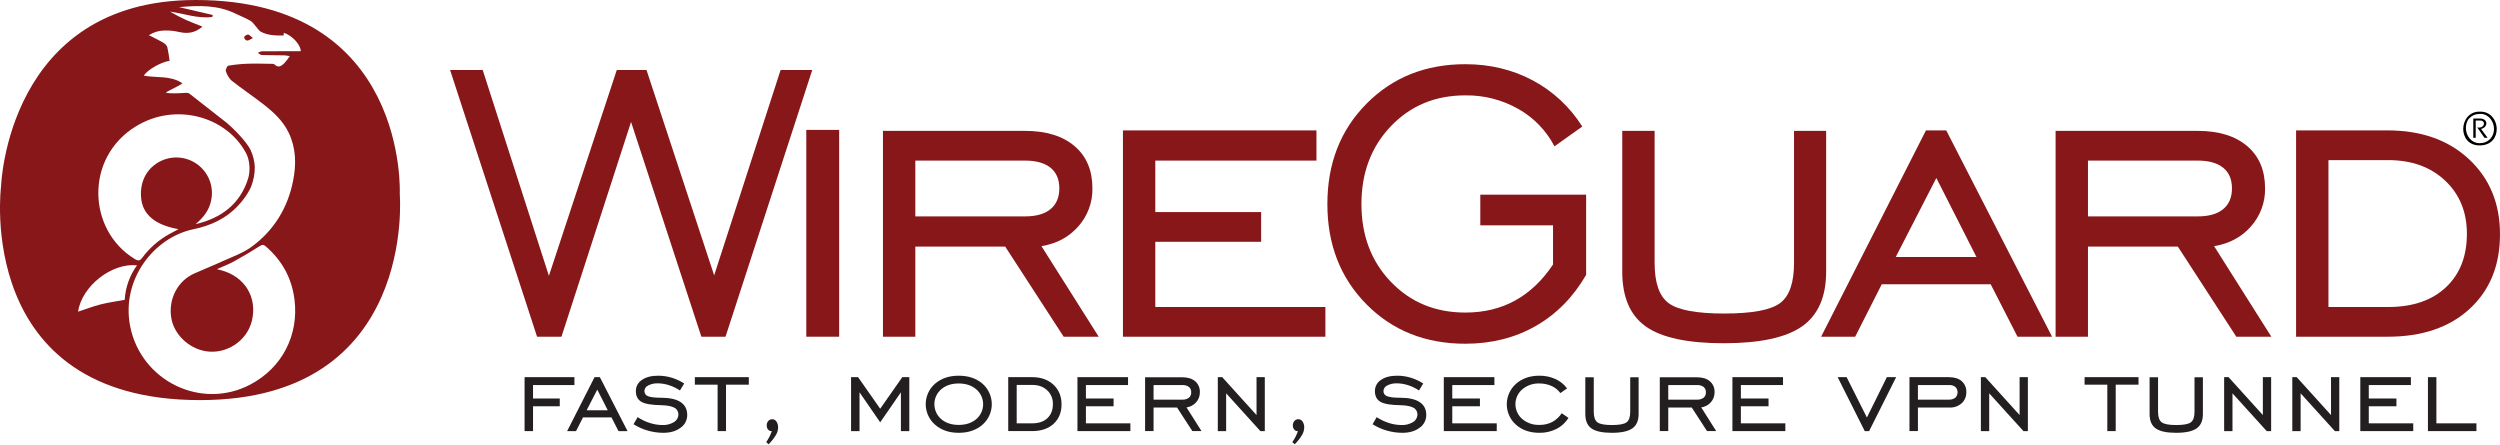
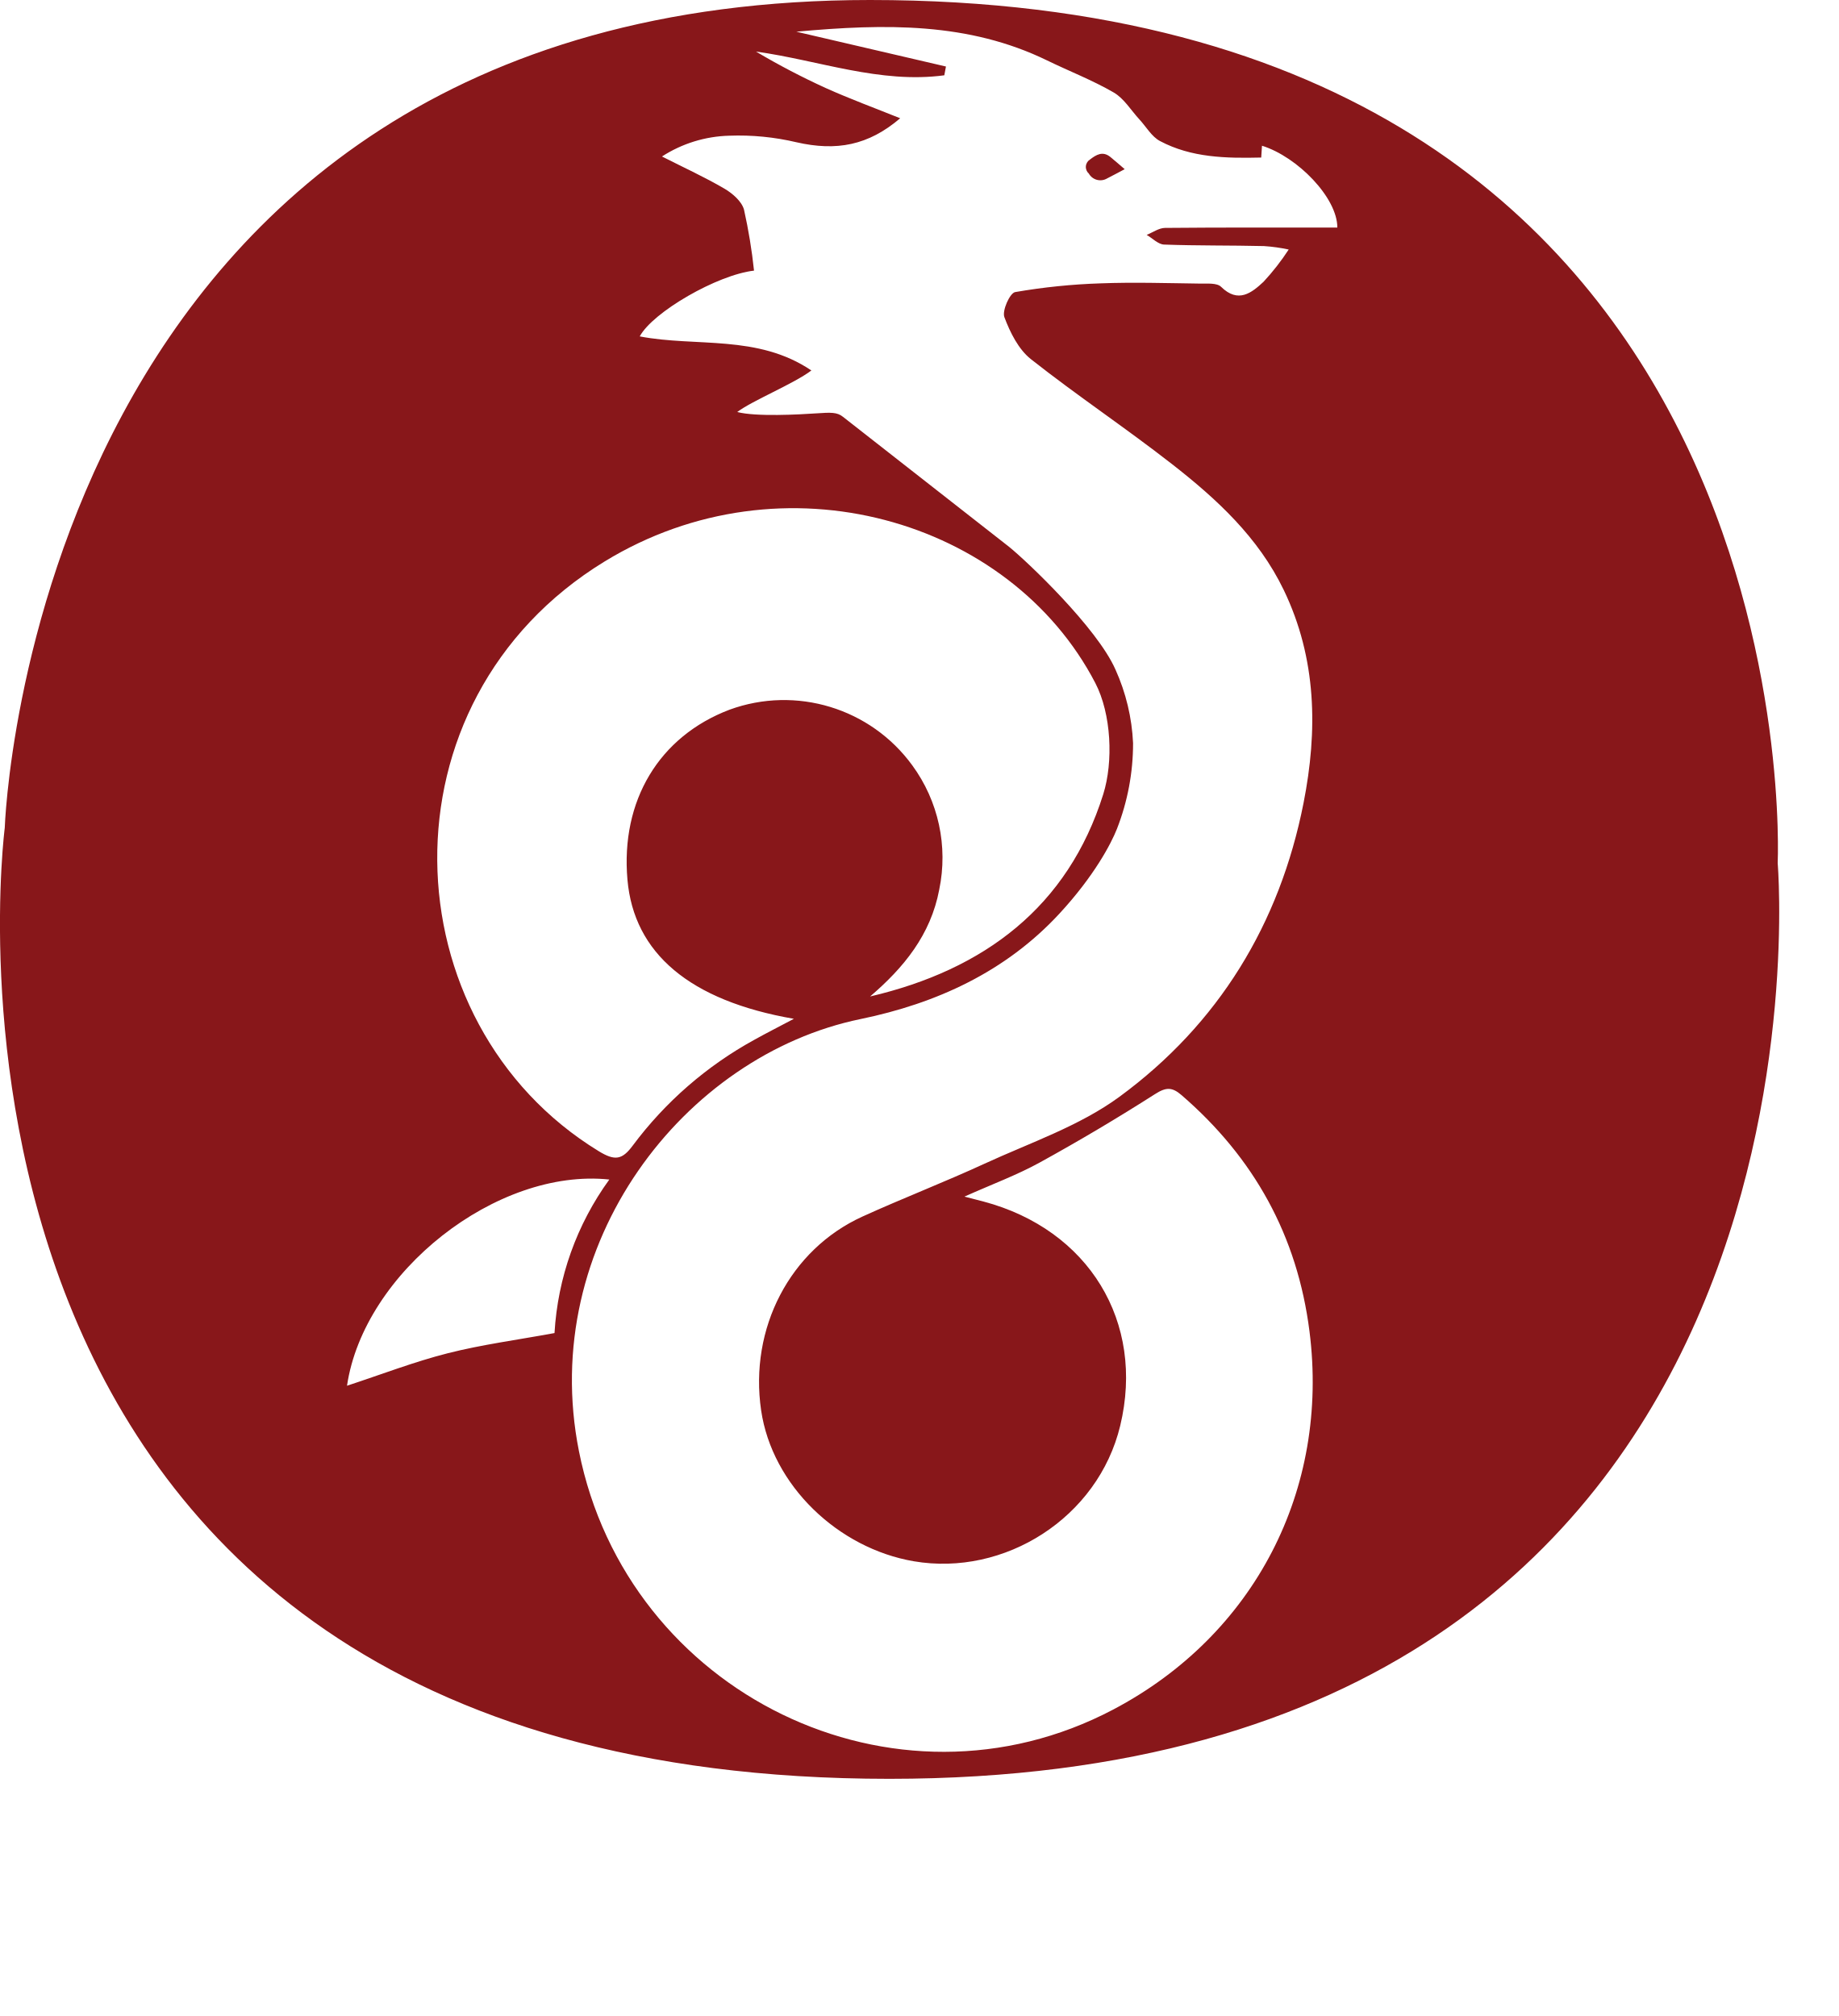
- <svg xmlns="http://www.w3.org/2000/svg" version="1.1" viewBox="0 0 1874.5 333.14">
+ <svg xmlns="http://www.w3.org/2000/svg" viewBox="0 0 310 340">
  <defs>
-     <style>.a{fill:#88171a;}.b{fill:#231f20;}</style>
+     <style>.a{fill:#88171a;}</style>
  </defs>
-   <path class="a" transform="translate(-1.5394)" d="m404.23 252.47-65.215-199.99h24.456l49.636 154.34 50.904-154.34h22.282l50.723 153.98 49.817-153.98h23.731l-65.034 199.99h-18.115l-52.715-161.04-52.172 161.04h-18.296z" />
-   <path class="a" transform="translate(-1.5394)" d="m606.1 252.47v-155.07h24.637v155.07h-24.637z" />
-   <path class="a" transform="translate(-1.5394)" d="m687.85 184.9v67.57h-24.274v-154.34h106.52q23.73 0 37.136 11.413 13.404 11.413 13.405 31.702a41.774 41.774 0 0 1-10.598 28.531q-10.597 12.05-27.625 14.764l42.933 67.932h-26.267l-43.839-67.57h-67.389zm0-22.644h82.243q12.5 0 19.112-5.435 6.61-5.435 6.612-15.579 0-10.143-6.612-15.488-6.615-5.342-19.112-5.344h-82.243v41.846z" />
-   <path class="a" transform="translate(-1.5394)" d="m843.52 252.47v-154.7h145.1v22.644h-120.83v38.585h79.345v22.282h-79.345v48.911h127.53v22.282h-151.81z" />
-   <path class="a" transform="translate(-1.5394)" d="m1166 198.31v-29.347h-54.527v-23.006h79.345v60.143q-14.495 24.999-37.77 38.313-23.28 13.315-52.806 13.315-44.929 0-74.182-29.619-29.257-29.618-29.256-75.087 0-45.65 29.347-75.269 29.347-29.618 74.091-29.618 27.716 0 50.542 12.137a98.119 98.119 0 0 1 37.136 34.6l-20.833 14.854a68.382 68.382 0 0 0-27.173-28.079 78.549 78.549 0 0 0-39.672-10.145q-33.694 0-55.795 23.097-22.104 23.096-22.101 58.421 0 35.325 22.101 58.331 22.099 23.008 55.795 23.006 21.012 0 37.408-9.058 16.393-9.056 28.351-26.992z" />
-   <path class="a" transform="translate(-1.5394)" d="m1217.9 98.133h24.274v99.09q0 22.282 10.507 30.071 10.504 7.791 41.665 7.79 31.338 0 41.846-7.79 10.504-7.786 10.507-30.071v-99.09h24.093v105.43q0 28.442-18.025 41.122-18.027 12.677-58.784 12.681-40.581 0-58.331-12.5-17.756-12.5-17.753-41.303v-105.43z" />
-   <path class="a" transform="translate(-1.5394)" d="m1367 252.47 78.62-154.7h15.217l79.345 154.7h-25.905l-20.108-39.31h-81.7l-19.927 39.31h-25.542zm55.976-59.78h60.505l-30.071-59.237z" />
-   <path class="a" transform="translate(-1.5394)" d="m1567.1 184.9v67.57h-24.274v-154.34h106.52q23.73 0 37.136 11.413 13.404 11.413 13.405 31.702a41.774 41.774 0 0 1-10.598 28.531q-10.597 12.05-27.625 14.764l42.933 67.932h-26.267l-43.839-67.57h-67.389zm0-22.644h82.243q12.5 0 19.112-5.435 6.61-5.435 6.612-15.579 0-10.143-6.612-15.488-6.615-5.342-19.112-5.344h-82.243v41.846z" />
-   <path class="a" transform="translate(-1.5394)" d="m1791.8 97.771q37.86 0 61.048 21.647 23.186 21.65 23.188 56.248 0 34.964-22.735 55.886-22.736 20.922-61.501 20.923h-68.657v-154.7h68.657zm0.362 22.282h-44.745v110.14h44.745q27.534 0 43.295-14.764 15.76-14.762 15.76-40.125 0-24.456-16.304-39.854-16.304-15.395-42.752-15.398z" />
-   <path class="b" transform="translate(-1.5394)" d="m401.21 304.63v18.614h-6.347v-40.448h37.37v5.92h-31.023v10.088h20.035v5.826h-20.035z" />
-   <path class="b" transform="translate(-1.5394)" d="m426.78 323.24 20.556-40.448h3.978l20.745 40.448h-6.773l-5.257-10.278h-21.361l-5.21 10.278h-6.678zm14.635-15.63h15.819l-7.862-15.488z" />
-   <path class="b" transform="translate(-1.5394)" d="m476.56 318.08 3.079-5.305a35.512 35.512 0 0 0 9.094 4.357 31.144 31.144 0 0 0 9.425 1.563 15.505 15.505 0 0 0 8.715-2.202 6.583 6.583 0 0 0 3.315-5.66 5.506 5.506 0 0 0-3.031-5.139q-3.031-1.681-9.567-1.871-11.036-0.142-15.156-2.558-4.121-2.416-4.121-8.004a9.785 9.785 0 0 1 4.523-8.383q4.523-3.173 12.149-3.173a35.061 35.061 0 0 1 10.112 1.468 37.803 37.803 0 0 1 9.449 4.357l-3.173 5.257a31.907 31.907 0 0 0-8.146-3.955 27.298 27.298 0 0 0-8.336-1.397 14.736 14.736 0 0 0-7.389 1.61 4.784 4.784 0 0 0-2.794 4.215 3.938 3.938 0 0 0 2.818 3.836q2.817 1.137 9.78 1.137 9.662 0 14.588 3.268 4.926 3.268 4.926 9.71a11.509 11.509 0 0 1-4.997 9.52q-4.997 3.789-12.954 3.789a41.784 41.784 0 0 1-11.675-1.681 40.763 40.763 0 0 1-10.633-4.76z" />
-   <path class="b" transform="translate(-1.5394)" d="m539.6 323.24v-34.812h-17.051v-5.636h40.448v5.636h-17.098v34.812h-6.299z" />
-   <path class="b" transform="translate(-1.5394)" d="m576.06 331.48a38.394 38.394 0 0 0 2.463-4.121 27.126 27.126 0 0 0 1.705-4.121h-0.379a3.004 3.004 0 0 1-2.439-1.208 4.718 4.718 0 0 1-0.971-3.055 4.83 4.83 0 0 1 1.16-3.339 3.738 3.738 0 0 1 2.913-1.303 3.786 3.786 0 0 1 3.221 1.728 7.9 7.9 0 0 1 1.231 4.665 11.548 11.548 0 0 1-1.8 5.707 34.646 34.646 0 0 1-5.352 6.702z" />
-   <path class="b" transform="translate(-1.5394)" d="m639.67 323.24v-40.448h5.257l16.577 23.682 16.577-23.682h5.257v40.448h-6.299v-29.081l-15.535 22.498-15.488-22.498v29.081h-6.347z" />
-   <path class="b" transform="translate(-1.5394)" d="m720.37 324.52q-10.799 0-17.761-6.11a20.39 20.39 0 0 1-0.024-30.668q6.938-6.038 17.785-6.039 10.941 0 17.88 6.015a20.442 20.442 0 0 1-0.024 30.715q-6.962 6.087-17.856 6.086zm0-5.92q8.099 0 13.214-4.381a14.671 14.671 0 0 0-0.024-22.285q-5.139-4.405-13.19-4.405-8.052 0-13.144 4.381a14.764 14.764 0 0 0 0 22.309q5.091 4.381 13.144 4.381z" />
-   <path class="b" transform="translate(-1.5394)" d="m775.46 282.79q9.899 0 15.961 5.66 6.062 5.66 6.062 14.706 0 9.141-5.944 14.611-5.945 5.471-16.08 5.471h-17.951v-40.448h17.951zm0.095 5.826h-11.699v28.797h11.699q7.199 0 11.32-3.86 4.121-3.86 4.121-10.491a13.686 13.686 0 0 0-4.263-10.42q-4.263-4.025-11.178-4.026z" />
-   <path class="b" transform="translate(-1.5394)" d="m809.41 323.24v-40.448h37.938v5.92h-31.591v10.088h20.745v5.826h-20.745v12.788h33.344v5.826h-39.69z" />
-   <path class="b" transform="translate(-1.5394)" d="m866.48 305.57v17.666h-6.347v-40.354h27.85q6.204 0 9.71 2.984a10.301 10.301 0 0 1 3.505 8.289 10.926 10.926 0 0 1-2.771 7.46 11.756 11.756 0 0 1-7.223 3.86l11.225 17.761h-6.868l-11.462-17.666h-17.619zm0-5.92h21.503a7.693 7.693 0 0 0 4.997-1.421 4.972 4.972 0 0 0 1.729-4.073 4.905 4.905 0 0 0-1.729-4.05 7.79 7.79 0 0 0-4.997-1.397h-21.503v10.941z" />
-   <path class="b" transform="translate(-1.5394)" d="m914.65 323.24v-40.448h3.315l25.718 28.418v-28.418h6.205v40.448h-3.315l-25.671-28.323v28.323h-6.252z" />
-   <path class="b" transform="translate(-1.5394)" d="m970.54 331.48a38.394 38.394 0 0 0 2.463-4.121 27.126 27.126 0 0 0 1.705-4.121h-0.379a3.004 3.004 0 0 1-2.439-1.208 4.718 4.718 0 0 1-0.971-3.055 4.83 4.83 0 0 1 1.16-3.339 3.738 3.738 0 0 1 2.913-1.303 3.786 3.786 0 0 1 3.221 1.728 7.9 7.9 0 0 1 1.231 4.665 11.548 11.548 0 0 1-1.8 5.707 34.646 34.646 0 0 1-5.352 6.702z" />
-   <path class="b" transform="translate(-1.5394)" d="m1030.7 318.08 3.079-5.305a35.512 35.512 0 0 0 9.094 4.357 31.144 31.144 0 0 0 9.425 1.563 15.505 15.505 0 0 0 8.715-2.202 6.583 6.583 0 0 0 3.315-5.66 5.506 5.506 0 0 0-3.031-5.139q-3.031-1.681-9.567-1.871-11.036-0.142-15.156-2.558-4.121-2.416-4.121-8.004a9.785 9.785 0 0 1 4.523-8.383q4.523-3.173 12.149-3.173a35.061 35.061 0 0 1 10.112 1.468 37.803 37.803 0 0 1 9.449 4.357l-3.173 5.257a31.907 31.907 0 0 0-8.146-3.955 27.298 27.298 0 0 0-8.336-1.397 14.736 14.736 0 0 0-7.389 1.61 4.784 4.784 0 0 0-2.794 4.215 3.938 3.938 0 0 0 2.818 3.836q2.817 1.137 9.78 1.137 9.662 0 14.588 3.268 4.926 3.268 4.926 9.71a11.509 11.509 0 0 1-4.997 9.52q-4.997 3.789-12.954 3.789a41.784 41.784 0 0 1-11.675-1.681 40.763 40.763 0 0 1-10.633-4.76z" />
-   <path class="b" transform="translate(-1.5394)" d="m1084.1 323.24v-40.448h37.938v5.92h-31.591v10.088h20.745v5.826h-20.745v12.788h33.344v5.826h-39.69z" />
-   <path class="b" transform="translate(-1.5394)" d="m1177.6 313.34a22.946 22.946 0 0 1-9.07 8.312 27.68 27.68 0 0 1-12.765 2.866q-10.657 0-17.548-6.039a20.531 20.531 0 0 1 0-30.691q6.891-6.086 17.548-6.086a28.416 28.416 0 0 1 12.03 2.487 21.89 21.89 0 0 1 8.715 7.033l-5.021 3.505a16.432 16.432 0 0 0-6.607-5.328 21.699 21.699 0 0 0-9.117-1.871 18.888 18.888 0 0 0-12.859 4.429 14.637 14.637 0 0 0 0.024 22.213 18.906 18.906 0 0 0 12.835 4.429 20.434 20.434 0 0 0 9.52-2.131 20.208 20.208 0 0 0 7.247-6.631z" />
-   <path class="b" transform="translate(-1.5394)" d="m1190.2 282.89h6.347v25.908q0 5.826 2.747 7.862 2.747 2.037 10.894 2.037 8.194 0 10.941-2.037 2.747-2.036 2.747-7.862v-25.908h6.299v27.565q0 7.436-4.712 10.751-4.714 3.315-15.37 3.315-10.61 0-15.251-3.268-4.642-3.268-4.642-10.799v-27.565z" />
-   <path class="b" transform="translate(-1.5394)" d="m1252.4 305.57v17.666h-6.347v-40.354h27.85q6.204 0 9.71 2.984a10.301 10.301 0 0 1 3.505 8.289 10.926 10.926 0 0 1-2.771 7.46 11.756 11.756 0 0 1-7.223 3.86l11.225 17.761h-6.868l-11.462-17.666h-17.619zm0-5.92h21.503a7.693 7.693 0 0 0 4.997-1.421 4.972 4.972 0 0 0 1.729-4.073 4.905 4.905 0 0 0-1.729-4.05 7.79 7.79 0 0 0-4.997-1.397h-21.503v10.941z" />
-   <path class="b" transform="translate(-1.5394)" d="m1300.5 323.24v-40.448h37.938v5.92h-31.591v10.088h20.745v5.826h-20.745v12.788h33.344v5.826h-39.69z" />
-   <path class="b" transform="translate(-1.5394)" d="m1403 323.24h-3.268l-20.319-40.448h6.726l15.204 30.265 14.967-30.265h6.962z" />
-   <path class="b" transform="translate(-1.5394)" d="m1439.6 305.57v17.666h-6.347v-40.448h29.413q6.252 0 9.733 2.96a10.32 10.32 0 0 1 3.481 8.312 10.819 10.819 0 0 1-3.458 8.289 12.805 12.805 0 0 1-9.094 3.221h-23.729zm0-5.92h23.066a7.61 7.61 0 0 0 4.949-1.421 5.689 5.689 0 0 0 0.071-8.099 7.072 7.072 0 0 0-4.736-1.421h-23.35v10.941z" />
-   <path class="b" transform="translate(-1.5394)" d="m1486.8 323.24v-40.448h3.315l25.718 28.418v-28.418h6.205v40.448h-3.315l-25.671-28.323v28.323h-6.252z" />
-   <path class="b" transform="translate(-1.5394)" d="m1581.6 323.24v-34.812h-17.051v-5.636h40.448v5.636h-17.098v34.812h-6.299z" />
-   <path class="b" transform="translate(-1.5394)" d="m1613.3 282.89h6.347v25.908q0 5.826 2.747 7.862 2.747 2.037 10.894 2.037 8.194 0 10.941-2.037 2.747-2.036 2.747-7.862v-25.908h6.299v27.565q0 7.436-4.712 10.751-4.714 3.315-15.37 3.315-10.61 0-15.251-3.268-4.642-3.268-4.642-10.799v-27.565z" />
-   <path class="b" transform="translate(-1.5394)" d="m1669.2 323.24v-40.448h3.315l25.718 28.418v-28.418h6.205v40.448h-3.315l-25.671-28.323v28.323h-6.252z" />
-   <path class="b" transform="translate(-1.5394)" d="m1720.3 323.24v-40.448h3.315l25.718 28.418v-28.418h6.205v40.448h-3.315l-25.671-28.323v28.323h-6.252z" />
-   <path class="b" transform="translate(-1.5394)" d="m1771.3 323.24v-40.448h37.938v5.92h-31.591v10.088h20.745v5.826h-20.745v12.788h33.344v5.826h-39.69z" />
-   <path class="b" transform="translate(-1.5394)" d="m1822 323.24v-40.448h6.347v34.623h30.028v5.826h-36.375z" />
  <path class="a" transform="translate(-1.5394)" d="m301.28 145.56s6.94-145.56-153.04-145.56c-141.48 0-145.9 139.63-145.9 139.63s-20.811 160.37 149.16 160.37c163.02 0 149.78-154.44 149.78-154.44zm-197.8-50.863c30.017-18.364 68.366-7.14 82.735 20.476 2.723 5.234 3.069 13.291 1.345 18.782-5.955 18.956-20.014 29.587-39.312 34.103 5.689-4.871 10.218-10.394 11.659-18.025a26.402 26.402 0 0 0-4.543-20.956 26.76 26.76 0 0 0-30.811-9.389c-11.881 4.511-18.389 15.354-17.216 28.683 1.09 12.381 10.484 20.405 28.061 23.453-2.627 1.39-4.65 2.414-6.63 3.517a63.918 63.918 0 0 0-20.544 17.868c-1.784 2.408-3.01 2.602-5.727 0.941-35.338-21.61-37.609-75.844 0.982-99.453zm-26.449 133.53c-5.677 1.441-11.178 3.574-16.981 5.478 2.838-19.151 25.265-36.788 44.23-34.776a48.881 48.881 0 0 0-9.242 25.893c-6.302 1.161-12.241 1.941-18.007 3.405zm120.79-186.98c5.61 0.206 11.23 0.121 16.844 0.254a29.052 29.052 0 0 1 4.167 0.581 40.607 40.607 0 0 1-4.236 5.433c-2.007 1.87-4.274 3.699-7.166 0.856-0.696-0.684-2.339-0.527-3.549-0.543-5.582-0.073-11.172-0.252-16.746-0.041a104.04 104.04 0 0 0-14.425 1.473c-0.894 0.16-2.23 3.131-1.819 4.227 0.969 2.585 2.383 5.436 4.478 7.09 7.74 6.11 15.972 11.596 23.748 17.664 7.556 5.897 14.589 12.358 18.875 21.253 5.584 11.59 5.747 23.743 3.339 35.95-4.02 20.378-14.333 37.261-31.032 49.524-6.729 4.941-15.06 7.745-22.767 11.295-6.778 3.123-13.755 5.811-20.549 8.901-12.249 5.569-19.133 18.865-17.108 32.688 1.859 12.685 12.987 23.271 25.735 25.456 15.292 2.622 31.071-7.316 34.812-22.86 4.207-17.478-5.29-33.083-23.065-37.813-0.783-0.208-1.568-0.406-3.201-0.827 4.755-2.124 8.861-3.638 12.653-5.724q9.921-5.459 19.481-11.562c1.874-1.199 2.887-1.2 4.485 0.182 12.225 10.57 19.518 23.718 21.563 39.839 3.385 26.684-9.247 51.198-33.072 63.762-36.86 19.439-81.965-2.686-90.106-43.552-6.974-35.003 17.73-66.754 47.462-72.884 12.787-2.636 24.48-7.96 33.57-17.807 5.865-6.354 8.708-11.806 9.677-14.266a39.565 39.565 0 0 0 2.721-14.469 33.867 33.867 0 0 0-2.965-12.398c-3.104-7.075-14.995-18.33-17.939-20.704l-28-21.921c-0.988-0.813-2.099-0.754-4.508-0.59-2.861 0.194-10.175 0.599-13.331-0.228 2.553-1.932 9.513-4.745 12.502-7.007-9.073-6.13-19.43-3.916-28.941-5.746 2.199-4.096 13.081-10.39 19.27-11.091a91.533 91.533 0 0 0-1.688-10.281c-0.378-1.392-1.931-2.741-3.286-3.535-3.286-1.927-6.769-3.517-10.549-5.433a21.936 21.936 0 0 1 11.332-3.506 42.316 42.316 0 0 1 11.348 1.106c6.742 1.54 12.124 0.535 17.488-4.048-4.222-1.7-8.444-3.253-12.538-5.091a123.04 123.04 0 0 1-11.779-6.158c10.622 1.476 20.896 5.458 31.757 4.003q0.139-0.74 0.277-1.481c-8.119-1.89-16.239-3.78-25.229-5.872 15.04-1.377 29.042-1.604 42.301 4.854 3.731 1.817 7.635 3.321 11.211 5.397 1.744 1.012 2.919 3.008 4.35 4.559 1.137 1.232 2.05 2.884 3.446 3.626 5.3 2.818 11.134 2.929 17.078 2.788 0.044-0.677 0.086-1.311 0.131-1.993 5.982 1.869 12.715 8.768 12.704 13.806-9.691 0-19.374-0.037-29.056 0.054-1.035 0.01-2.063 0.766-3.094 1.175 0.98 0.571 1.943 1.599 2.942 1.636z" />
  <path class="a" transform="translate(-1.5394)" d="m185.32 26.906a1.481 1.481 0 0 0-0.189 2.369 2.233 2.233 0 0 0 3.072 0.822c0.933-0.471 1.848-0.971 2.975-1.567-0.908-0.775-1.636-1.415-2.386-2.032-1.318-1.086-2.411-0.404-3.472 0.408z" />
-   <g transform="translate(293.8 179.57)" stroke-width="1px">
-     <path d="m1566.2-95.856h-1.24c-7.56 0.08-11.84 6.64-11.84 13 0 6.16 3.92 12.32 12.2 12.32h0.56c8.6-0.24 12.36-6.16 12.36-12.24v-0.72c-0.28-6.36-4.84-12.36-12.04-12.36zm-5.52 5.16v14.44h1.8v-12.96h3.4c1.88 0 2.8 1.16 2.8 2.32 0 1.4-1.36 3-3.8 3-0.36 0-0.84-0.08-1.28-0.16l5.44 7.8h2.36l-4.92-6.64c2.4-0.44 4-2.36 4-4.24 0-1.76-1.52-3.56-4.88-3.56zm-3.44 0.28c2.52-2.72 5.16-3.72 8.24-3.72h1.28c5.48 0.24 9.44 5.8 9.44 11.16 0 0.76-0.08 1.64-0.24 2.36-0.84 4.92-5.12 8.36-10.08 8.36-0.12 0-0.36 0.04-0.48 0.04-6.28 0-10.28-5.68-10.28-11.36 0-0.48 0.08-1.12 0.12-1.64 0 0 0.28-3.12 2-5.2z" />
-   </g>
</svg>
